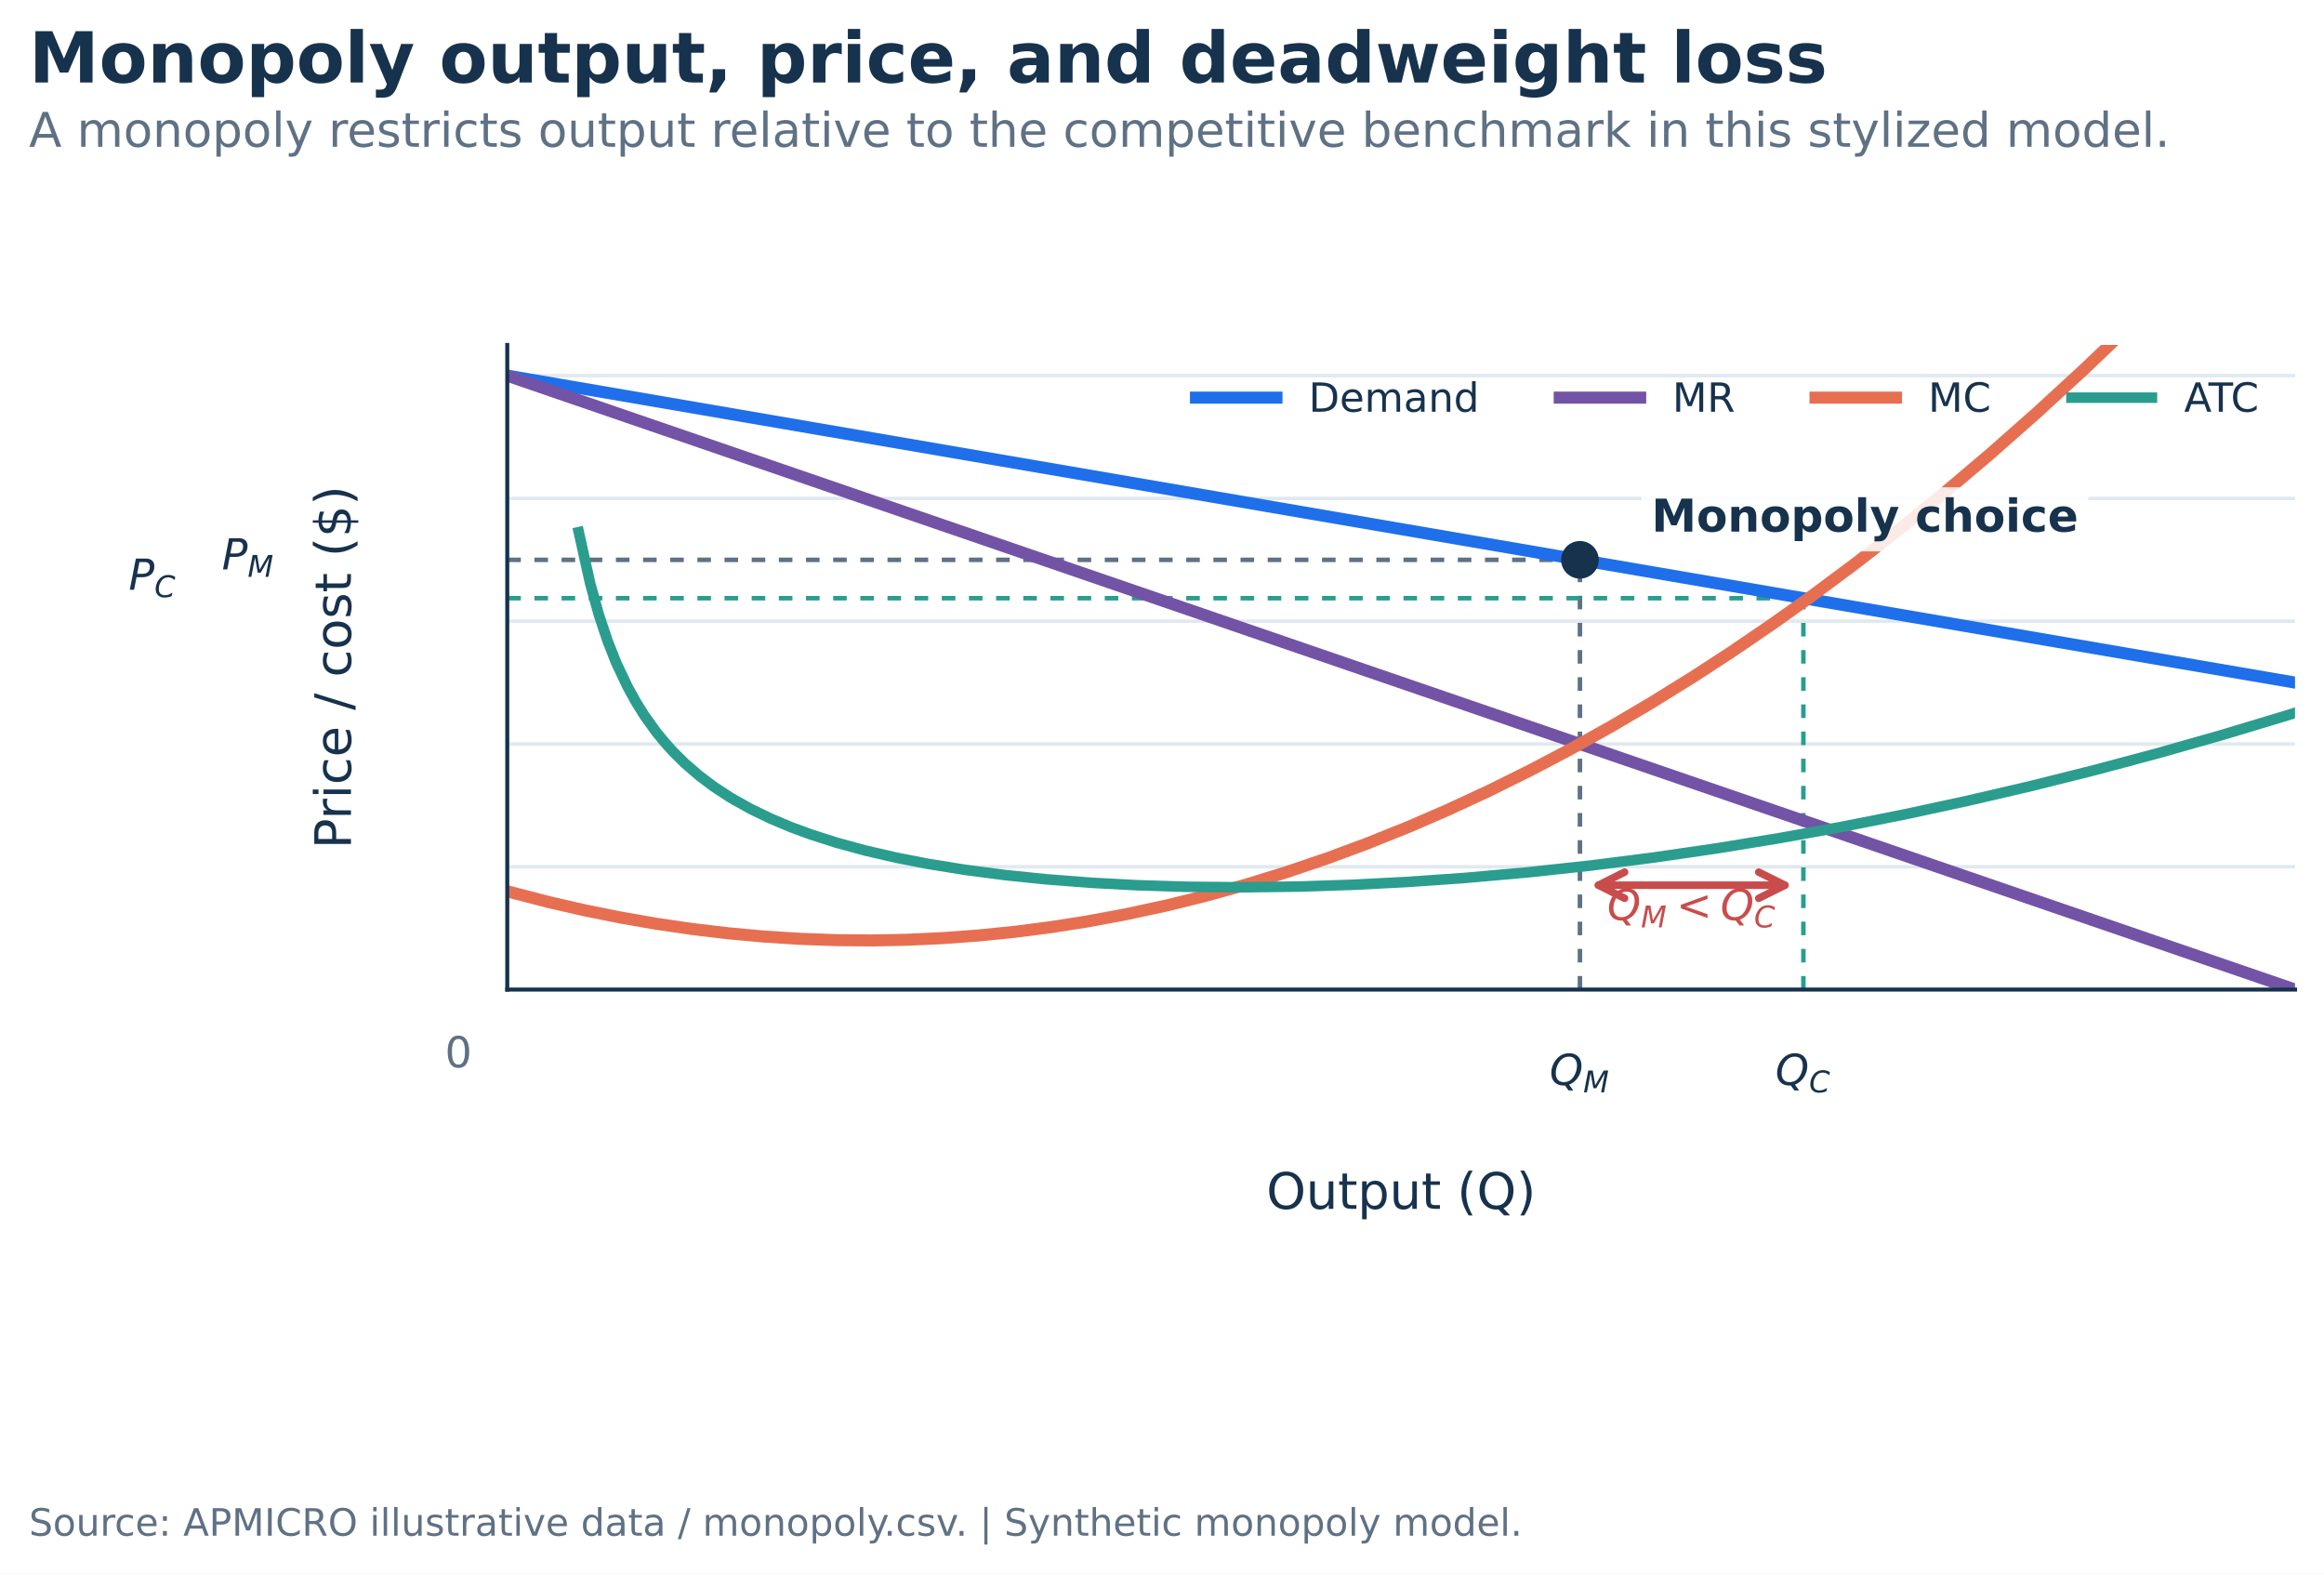
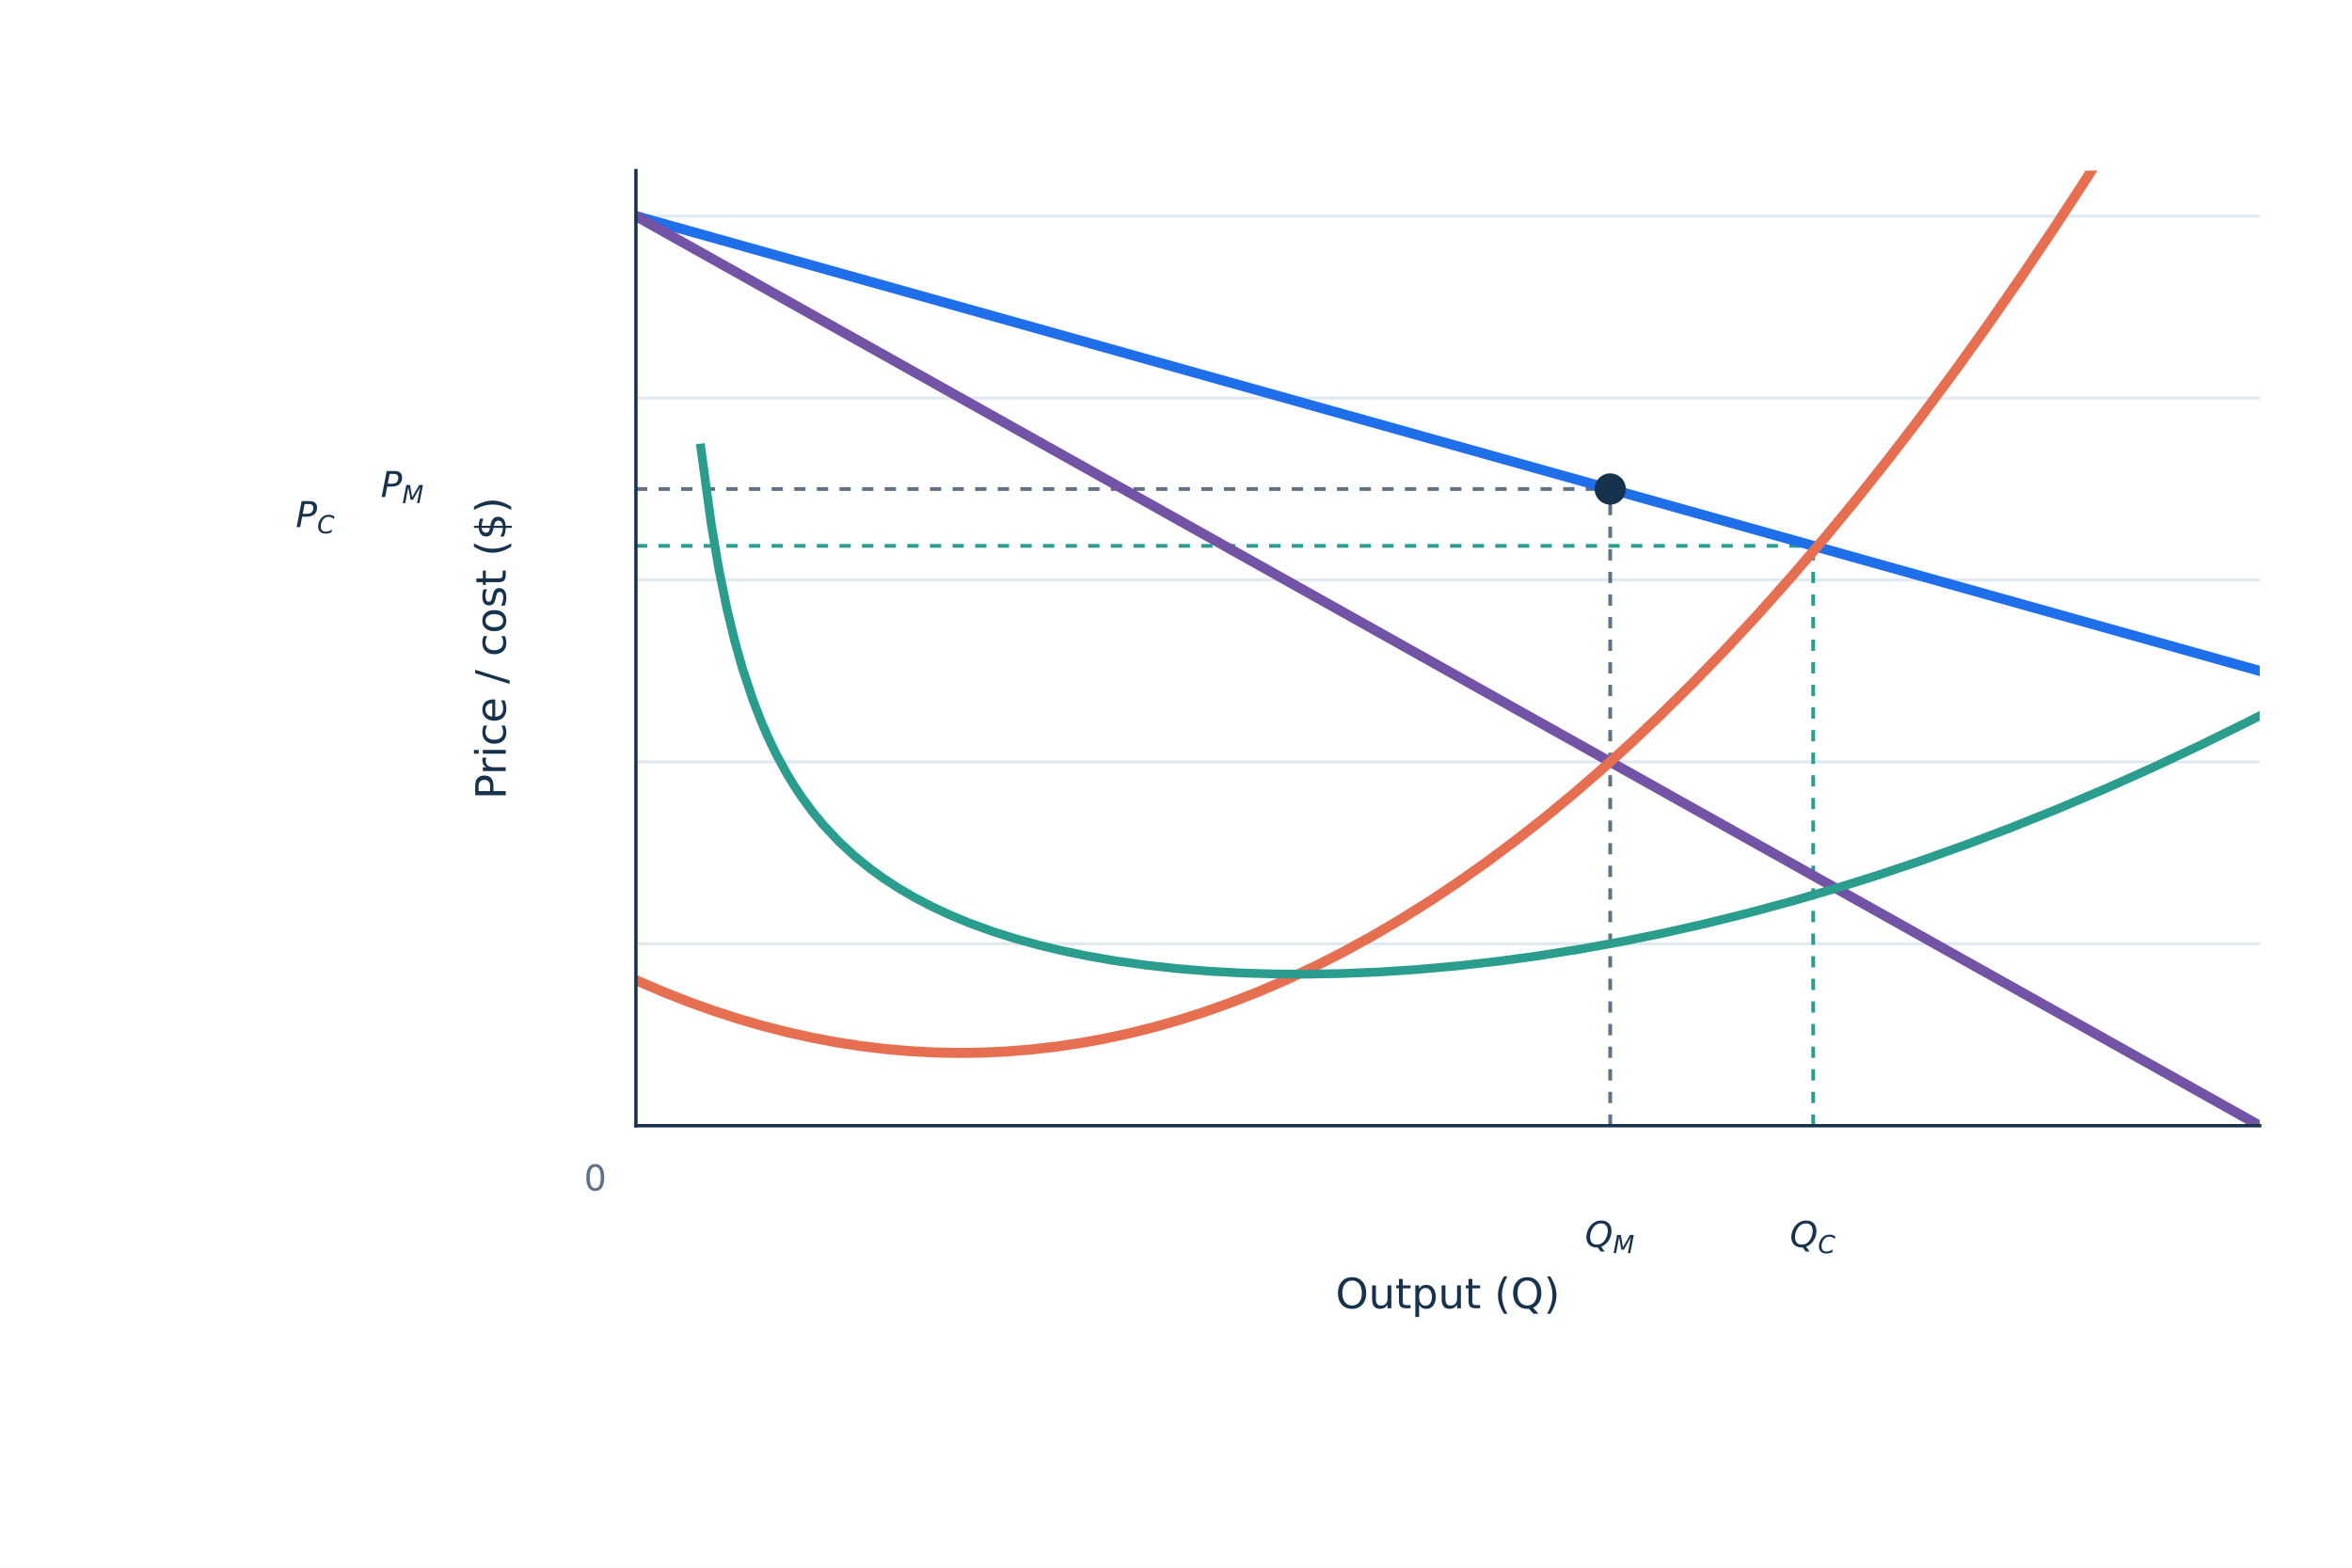
- <svg xmlns="http://www.w3.org/2000/svg" xmlns:xlink="http://www.w3.org/1999/xlink" width="462.096pt" height="312.84pt" viewBox="0 0 462.096 312.84" version="1.1">
+ <svg xmlns="http://www.w3.org/2000/svg" xmlns:xlink="http://www.w3.org/1999/xlink" width="561.6pt" height="374.4pt" viewBox="0 0 561.6 374.4" version="1.1">
  <defs>
    <style type="text/css">*{stroke-linejoin: round; stroke-linecap: butt}</style>
  </defs>
  <g id="figure_1">
    <g id="patch_1">
-       <path d="M 0 312.84 L 462.096 312.84 L 462.096 0 L 0 0 z " style="fill: #ffffff" />
+       <path d="M 0 374.4  L 561.6 374.4  L 561.6 0  L 0 0  z " style="fill: #ffffff" />
    </g>
    <g id="axes_1">
      <g id="patch_2">
-         <path d="M 100.863 196.74 L 456.336 196.74 L 456.336 68.58 L 100.863 68.58 z " style="fill: #ffffff" />
+         <path d="M 151.841 268.848  L 539.568 268.848  L 539.568 40.752  L 151.841 40.752  z " style="fill: #ffffff" />
      </g>
      <g id="matplotlib.axis_1">
        <g id="xtick_1">
          <g id="line2d_1" />
        </g>
        <g id="xtick_2">
          <g id="line2d_2" />
        </g>
        <g id="xtick_3">
          <g id="line2d_3" />
        </g>
        <g id="xtick_4">
          <g id="line2d_4" />
        </g>
        <g id="xtick_5">
          <g id="line2d_5" />
        </g>
        <g id="xtick_6">
          <g id="line2d_6" />
        </g>
        <g id="text_1">
-           <text style="font-size: 10px; font-family: 'DejaVu Sans'; text-anchor: middle; fill: #17324d" x="278.6" y="240.338" transform="rotate(-0 278.5995 240.3384)">Output (Q)</text>
+           <text style="font-size: 10px; font-family: 'DejaVu Sans'; text-anchor: middle; fill: #17324d" x="345.704" y="312.446" transform="rotate(-0 345.7044 312.4464)">Output (Q)</text>
        </g>
      </g>
      <g id="matplotlib.axis_2">
        <g id="ytick_1">
          <g id="line2d_7">
-             <path d="M 100.863 196.74 L 456.336 196.74 " clip-path="url(#pe857a4a11b)" style="fill: none; stroke: #d9e3ec; stroke-opacity: 0.8; stroke-width: 0.7; stroke-linecap: square" />
+             <path d="M 151.841 268.848  L 539.568 268.848  " clip-path="url(#p18dbe465d2)" style="fill: none; stroke: #d9e3ec; stroke-opacity: 0.8; stroke-width: 0.7; stroke-linecap: square" />
          </g>
          <g id="line2d_8" />
        </g>
        <g id="ytick_2">
          <g id="line2d_9">
-             <path d="M 100.863 172.329 L 456.336 172.329 " clip-path="url(#pe857a4a11b)" style="fill: none; stroke: #d9e3ec; stroke-opacity: 0.8; stroke-width: 0.7; stroke-linecap: square" />
+             <path d="M 151.841 225.401  L 539.568 225.401  " clip-path="url(#p18dbe465d2)" style="fill: none; stroke: #d9e3ec; stroke-opacity: 0.8; stroke-width: 0.7; stroke-linecap: square" />
          </g>
          <g id="line2d_10" />
        </g>
        <g id="ytick_3">
          <g id="line2d_11">
-             <path d="M 100.863 147.917 L 456.336 147.917 " clip-path="url(#pe857a4a11b)" style="fill: none; stroke: #d9e3ec; stroke-opacity: 0.8; stroke-width: 0.7; stroke-linecap: square" />
+             <path d="M 151.841 181.954  L 539.568 181.954  " clip-path="url(#p18dbe465d2)" style="fill: none; stroke: #d9e3ec; stroke-opacity: 0.8; stroke-width: 0.7; stroke-linecap: square" />
          </g>
          <g id="line2d_12" />
        </g>
        <g id="ytick_4">
          <g id="line2d_13">
-             <path d="M 100.863 123.506 L 456.336 123.506 " clip-path="url(#pe857a4a11b)" style="fill: none; stroke: #d9e3ec; stroke-opacity: 0.8; stroke-width: 0.7; stroke-linecap: square" />
+             <path d="M 151.841 138.507  L 539.568 138.507  " clip-path="url(#p18dbe465d2)" style="fill: none; stroke: #d9e3ec; stroke-opacity: 0.8; stroke-width: 0.7; stroke-linecap: square" />
          </g>
          <g id="line2d_14" />
        </g>
        <g id="ytick_5">
          <g id="line2d_15">
-             <path d="M 100.863 99.094 L 456.336 99.094 " clip-path="url(#pe857a4a11b)" style="fill: none; stroke: #d9e3ec; stroke-opacity: 0.8; stroke-width: 0.7; stroke-linecap: square" />
+             <path d="M 151.841 95.061  L 539.568 95.061  " clip-path="url(#p18dbe465d2)" style="fill: none; stroke: #d9e3ec; stroke-opacity: 0.8; stroke-width: 0.7; stroke-linecap: square" />
          </g>
          <g id="line2d_16" />
        </g>
        <g id="ytick_6">
          <g id="line2d_17">
-             <path d="M 100.863 74.683 L 456.336 74.683 " clip-path="url(#pe857a4a11b)" style="fill: none; stroke: #d9e3ec; stroke-opacity: 0.8; stroke-width: 0.7; stroke-linecap: square" />
+             <path d="M 151.841 51.614  L 539.568 51.614  " clip-path="url(#p18dbe465d2)" style="fill: none; stroke: #d9e3ec; stroke-opacity: 0.8; stroke-width: 0.7; stroke-linecap: square" />
          </g>
          <g id="line2d_18" />
        </g>
        <g id="text_2">
-           <text style="font-size: 10px; font-family: 'DejaVu Sans'; text-anchor: middle; fill: #17324d" x="69.783" y="132.66" transform="rotate(-90 69.78341 132.66)">Price / cost ($)</text>
+           <text style="font-size: 10px; font-family: 'DejaVu Sans'; text-anchor: middle; fill: #17324d" x="120.761" y="154.8" transform="rotate(-90 120.7612 154.8)">Price / cost ($)</text>
        </g>
      </g>
      <g id="line2d_19">
-         <path d="M 314.147 196.74 L 314.147 111.3 " clip-path="url(#pe857a4a11b)" style="fill: none; stroke-dasharray: 2.7,2.7; stroke-dashoffset: 0; stroke: #5f7184; stroke-width: 0.9" />
+         <path d="M 384.477 268.848  L 384.477 116.784  " clip-path="url(#p18dbe465d2)" style="fill: none; stroke-dasharray: 2.7,2.7; stroke-dashoffset: 0; stroke: #5f7184; stroke-width: 0.9" />
      </g>
      <g id="line2d_20">
-         <path d="M 100.863 111.3 L 314.147 111.3 " clip-path="url(#pe857a4a11b)" style="fill: none; stroke-dasharray: 2.7,2.7; stroke-dashoffset: 0; stroke: #5f7184; stroke-width: 0.9" />
+         <path d="M 151.841 116.784  L 384.477 116.784  " clip-path="url(#p18dbe465d2)" style="fill: none; stroke-dasharray: 2.7,2.7; stroke-dashoffset: 0; stroke: #5f7184; stroke-width: 0.9" />
      </g>
      <g id="line2d_21">
-         <path d="M 358.581 196.74 L 358.581 118.929 " clip-path="url(#pe857a4a11b)" style="fill: none; stroke-dasharray: 2.7,2.7; stroke-dashoffset: 0; stroke: #2a9d8f; stroke-width: 0.9" />
+         <path d="M 432.943 268.848  L 432.943 130.361  " clip-path="url(#p18dbe465d2)" style="fill: none; stroke-dasharray: 2.7,2.7; stroke-dashoffset: 0; stroke: #2a9d8f; stroke-width: 0.9" />
      </g>
      <g id="line2d_22">
-         <path d="M 100.863 118.929 L 358.581 118.929 " clip-path="url(#pe857a4a11b)" style="fill: none; stroke-dasharray: 2.7,2.7; stroke-dashoffset: 0; stroke: #2a9d8f; stroke-width: 0.9" />
+         <path d="M 151.841 130.361  L 432.943 130.361  " clip-path="url(#p18dbe465d2)" style="fill: none; stroke-dasharray: 2.7,2.7; stroke-dashoffset: 0; stroke: #2a9d8f; stroke-width: 0.9" />
      </g>
      <g id="line2d_23">
-         <path d="M 100.863 74.683 L 456.336 135.711 L 456.336 135.711 " clip-path="url(#pe857a4a11b)" style="fill: none; stroke: #1f6feb; stroke-width: 2.4; stroke-linecap: square" />
+         <path d="M 151.841 51.614  L 539.568 160.231  L 539.568 160.231  " clip-path="url(#p18dbe465d2)" style="fill: none; stroke: #1f6feb; stroke-width: 2.4; stroke-linecap: square" />
      </g>
      <g id="line2d_24">
-         <path d="M 100.863 74.683 L 456.336 196.74 L 456.336 196.74 " clip-path="url(#pe857a4a11b)" style="fill: none; stroke: #7353a6; stroke-width: 2.4; stroke-linecap: square" />
+         <path d="M 151.841 51.614  L 539.568 268.848  L 539.568 268.848  " clip-path="url(#p18dbe465d2)" style="fill: none; stroke: #7353a6; stroke-width: 2.4; stroke-linecap: square" />
      </g>
      <g id="line2d_25">
-         <path d="M 100.863 177.211 L 109.171 179.358 L 116.293 180.988 L 123.414 182.422 L 130.535 183.659 L 137.657 184.701 L 144.778 185.547 L 151.899 186.197 L 159.021 186.651 L 166.142 186.909 L 173.263 186.971 L 180.385 186.837 L 187.506 186.507 L 194.627 185.981 L 201.749 185.26 L 208.87 184.342 L 215.991 183.229 L 223.706 181.801 L 232.014 180.007 L 239.729 178.102 L 248.037 175.793 L 255.752 173.41 L 264.06 170.587 L 271.775 167.726 L 280.083 164.389 L 287.798 161.051 L 296.106 157.199 L 304.414 153.08 L 312.129 149.017 L 320.437 144.383 L 328.152 139.843 L 336.46 134.695 L 344.175 129.678 L 352.483 124.015 L 360.198 118.52 L 369.1 111.892 L 378.001 104.959 L 386.903 97.719 L 395.805 90.173 L 404.706 82.321 L 414.201 73.607 L 423.103 65.123 L 432.005 56.332 L 440.906 47.235 L 449.808 37.831 L 456.336 30.742 L 456.336 30.742 " clip-path="url(#pe857a4a11b)" style="fill: none; stroke: #e76f51; stroke-width: 2.4; stroke-linecap: square" />
+         <path d="M 151.841 234.091  L 158.961 237.133  L 164.787 239.406  L 170.612 241.484  L 176.438 243.365  L 182.264 245.049  L 188.089 246.538  L 193.915 247.831  L 199.74 248.927  L 205.566 249.827  L 211.392 250.531  L 217.217 251.039  L 223.043 251.351  L 228.868 251.466  L 234.694 251.386  L 240.52 251.109  L 246.345 250.636  L 252.171 249.967  L 257.997 249.102  L 263.822 248.04  L 269.648 246.783  L 275.473 245.329  L 281.299 243.679  L 287.125 241.833  L 293.598 239.552  L 300.718 236.762  L 307.191 233.973  L 314.311 230.624  L 320.784 227.326  L 327.904 223.418  L 334.377 219.611  L 341.497 215.143  L 347.97 210.828  L 355.09 205.801  L 362.21 200.48  L 368.683 195.39  L 375.803 189.51  L 382.276 183.912  L 389.397 177.472  L 396.517 170.741  L 404.284 163.063  L 412.052 155.036  L 419.819 146.66  L 427.587 137.936  L 435.354 128.863  L 443.122 119.441  L 450.889 109.671  L 458.657 99.552  L 467.071 88.195  L 474.839 77.35  L 482.606 66.155  L 490.374 54.612  L 498.141 42.72  L 505.909 30.48  L 513.676 17.89  L 521.444 4.952  L 524.949 -1  L 524.949 -1  " clip-path="url(#p18dbe465d2)" style="fill: none; stroke: #e76f51; stroke-width: 2.4; stroke-linecap: square" />
      </g>
      <g id="line2d_26">
-         <path d="M 115.082 105.799 L 117.361 116.041 L 119.07 122.208 L 120.779 127.341 L 122.488 131.684 L 124.767 136.504 L 126.476 139.603 L 128.185 142.333 L 130.464 145.504 L 132.173 147.596 L 133.882 149.484 L 136.161 151.746 L 139.01 154.2 L 141.858 156.355 L 145.276 158.594 L 149.264 160.83 L 153.252 162.756 L 157.24 164.433 L 161.228 165.904 L 166.356 167.542 L 172.053 169.097 L 178.319 170.54 L 184.586 171.758 L 191.992 172.951 L 199.968 173.99 L 207.944 174.809 L 217.059 175.513 L 226.175 175.999 L 235.86 176.303 L 246.684 176.405 L 258.078 176.263 L 268.903 175.909 L 279.727 175.353 L 291.121 174.559 L 303.655 173.446 L 316.188 172.091 L 328.722 170.502 L 341.255 168.682 L 353.789 166.637 L 366.322 164.369 L 378.856 161.881 L 391.389 159.175 L 403.923 156.254 L 416.457 153.118 L 428.99 149.77 L 441.524 146.211 L 454.057 142.441 L 456.336 141.733 L 456.336 141.733 " clip-path="url(#pe857a4a11b)" style="fill: none; stroke: #2a9d8f; stroke-width: 2.1; stroke-linecap: square" />
+         <path d="M 167.35 106.994  L 169.836 125.221  L 171.7 136.199  L 173.564 145.333  L 175.428 153.062  L 177.292 159.697  L 179.778 167.158  L 181.642 172.015  L 183.506 176.33  L 185.371 180.191  L 187.856 184.743  L 189.72 187.796  L 191.585 190.582  L 194.07 193.95  L 196.556 196.972  L 200.284 200.957  L 204.013 204.409  L 207.741 207.439  L 210.848 209.692  L 214.576 212.129  L 218.305 214.31  L 222.654 216.577  L 227.004 218.595  L 231.354 220.396  L 236.947 222.432  L 242.539 224.202  L 248.132 225.742  L 253.724 227.08  L 259.938 228.357  L 266.152 229.437  L 273.609 230.494  L 281.066 231.32  L 288.523 231.934  L 295.98 232.353  L 304.058 232.601  L 312.136 232.649  L 320.214 232.508  L 329.535 232.118  L 338.235 231.548  L 348.177 230.659  L 358.119 229.528  L 367.44 228.252  L 377.383 226.668  L 387.325 224.859  L 397.268 222.829  L 407.21 220.581  L 417.152 218.119  L 427.716 215.271  L 438.28 212.186  L 448.222 209.069  L 458.786 205.531  L 469.35 201.763  L 479.914 197.766  L 491.099 193.285  L 502.905 188.28  L 514.091 183.278  L 525.276 178.024  L 535.84 172.833  L 539.568 170.948  L 539.568 170.948  " clip-path="url(#p18dbe465d2)" style="fill: none; stroke: #2a9d8f; stroke-width: 2.1; stroke-linecap: square" />
      </g>
      <g id="patch_3">
-         <path d="M 100.863 196.74 L 100.863 68.58 " style="fill: none; stroke: #17324d; stroke-width: 0.8; stroke-linejoin: miter; stroke-linecap: square" />
+         <path d="M 151.841 268.848  L 151.841 40.752  " style="fill: none; stroke: #17324d; stroke-width: 0.8; stroke-linejoin: miter; stroke-linecap: square" />
      </g>
      <g id="patch_4">
-         <path d="M 100.863 196.74 L 456.336 196.74 " style="fill: none; stroke: #17324d; stroke-width: 0.8; stroke-linejoin: miter; stroke-linecap: square" />
+         <path d="M 151.841 268.848  L 539.568 268.848  " style="fill: none; stroke: #17324d; stroke-width: 0.8; stroke-linejoin: miter; stroke-linecap: square" />
      </g>
-       <g id="text_3">
-         <g style="fill: #17324d" transform="translate(308.1118 216.0147)">
+       <g id="ap-marker">
+         <g style="fill: #17324d" transform="translate(378.4422 298.1163)">
          <text>
            <tspan x="0" y="-0.312" style="font-style: oblique; font-size: 8.5px; font-family: 'DejaVu Sans'; fill: #17324d">Q</tspan>
            <tspan x="6.69" y="1.164" style="font-style: oblique; font-size: 5.95px; font-family: 'DejaVu Sans'; fill: #17324d">M</tspan>
          </text>
        </g>
      </g>
-       <g id="text_4">
-         <g style="fill: #17324d" transform="translate(44.11162 113.6455)">
+       <g id="ap-marker">
+         <g style="fill: #17324d" transform="translate(90.89637 119.1295)">
          <text>
            <tspan x="0" y="-0.438" style="font-style: oblique; font-size: 8.5px; font-family: 'DejaVu Sans'; fill: #17324d">P</tspan>
            <tspan x="5.126" y="1.039" style="font-style: oblique; font-size: 5.95px; font-family: 'DejaVu Sans'; fill: #17324d">M</tspan>
          </text>
        </g>
      </g>
-       <g id="text_5">
-         <g id="patch_5">
-           <path d="M 328.366 109.618 L 413.257 109.618 Q 415.237 109.618 415.237 107.638 L 415.237 98.858 Q 415.237 96.878 413.257 96.878 L 328.366 96.878 Q 326.386 96.878 326.386 98.858 L 326.386 107.638 Q 326.386 109.618 328.366 109.618 z " style="fill: #ffffff; opacity: 0.85" />
-         </g>
-         <text style="font-weight: 700; font-size: 9px; font-family: 'DejaVu Sans'; text-anchor: start; fill: #17324d" x="328.366" y="105.696" transform="rotate(-0 328.3658 105.6963)">Monopoly choice</text>
-       </g>
-       <g id="text_6">
-         <g style="fill: #17324d" transform="translate(353.0135 216.0147)">
+       <g id="ap-marker">
+         <g style="fill: #17324d" transform="translate(427.3755 298.1163)">
          <text>
            <tspan x="0" y="-0.312" style="font-style: oblique; font-size: 8.5px; font-family: 'DejaVu Sans'; fill: #17324d">Q</tspan>
            <tspan x="6.69" y="1.164" style="font-style: oblique; font-size: 5.95px; font-family: 'DejaVu Sans'; fill: #17324d">C</tspan>
          </text>
        </g>
      </g>
-       <g id="text_7">
-         <g style="fill: #17324d" transform="translate(25.58061 117.6856)">
+       <g id="ap-marker">
+         <g style="fill: #17324d" transform="translate(70.59138 126.3199)">
          <text>
            <tspan x="0" y="-0.438" style="font-style: oblique; font-size: 8.5px; font-family: 'DejaVu Sans'; fill: #17324d">P</tspan>
            <tspan x="5.126" y="1.039" style="font-style: oblique; font-size: 5.95px; font-family: 'DejaVu Sans'; fill: #17324d">C</tspan>
          </text>
        </g>
      </g>
-       <g id="text_8">
-         <g id="patch_6">
-           <path d="M 319.576 186.856 L 353.151 186.856 Q 355.021 186.856 355.021 184.986 L 355.021 176.759 Q 355.021 174.889 353.151 174.889 L 319.576 174.889 Q 317.706 174.889 317.706 176.759 L 317.706 184.986 Q 317.706 186.856 319.576 186.856 z " style="fill: #ffffff; opacity: 0.85" />
-         </g>
-         <g style="fill: #c94c4c" transform="translate(319.5764 183.218)">
-           <text>
-             <tspan x="0" y="-0.312" style="font-style: oblique; font-size: 8.5px; font-family: 'DejaVu Sans'; fill: #c94c4c">Q</tspan>
-             <tspan x="22.504" y="-0.312" style="font-style: oblique; font-size: 8.5px; font-family: 'DejaVu Sans'; fill: #c94c4c">Q</tspan>
-             <tspan x="6.69" y="1.164" style="font-style: oblique; font-size: 5.95px; font-family: 'DejaVu Sans'; fill: #c94c4c">M</tspan>
-             <tspan x="29.195" y="1.164" style="font-style: oblique; font-size: 5.95px; font-family: 'DejaVu Sans'; fill: #c94c4c">C</tspan>
-             <tspan x="13.726" y="-0.312" style="font-size: 8.5px; font-family: 'DejaVu Sans'; fill: #c94c4c">&lt;</tspan>
-           </text>
-         </g>
-       </g>
-       <g id="text_9">
-         <text style="font-size: 8.5px; font-family: 'DejaVu Sans'; text-anchor: end; fill: #5f7184" x="93.863" y="212.199" transform="rotate(-0 93.8631 212.1987)">0</text>
+       <g id="ap-marker">
+         <text style="font-size: 8.5px; font-family: 'DejaVu Sans'; text-anchor: end; fill: #5f7184" x="144.841" y="284.307" transform="rotate(-0 144.8409 284.3067)">0</text>
      </g>
      <g id="PathCollection_1">
        <defs>
-           <path id="me87b6ac4b7" d="M 0 3.24 C 0.859 3.24 1.684 2.899 2.291 2.291 C 2.899 1.684 3.24 0.859 3.24 0 C 3.24 -0.859 2.899 -1.684 2.291 -2.291 C 1.684 -2.899 0.859 -3.24 0 -3.24 C -0.859 -3.24 -1.684 -2.899 -2.291 -2.291 C -2.899 -1.684 -3.24 -0.859 -3.24 0 C -3.24 0.859 -2.899 1.684 -2.291 2.291 C -1.684 2.899 -0.859 3.24 0 3.24 z " style="stroke: #17324d" />
+           <path id="m797ebb1a5b" d="M 0 3.24  C 0.859 3.24 1.684 2.899 2.291 2.291  C 2.899 1.684 3.24 0.859 3.24 0  C 3.24 -0.859 2.899 -1.684 2.291 -2.291  C 1.684 -2.899 0.859 -3.24 0 -3.24  C -0.859 -3.24 -1.684 -2.899 -2.291 -2.291  C -2.899 -1.684 -3.24 -0.859 -3.24 0  C -3.24 0.859 -2.899 1.684 -2.291 2.291  C -1.684 2.899 -0.859 3.24 0 3.24  z " style="stroke: #17324d" />
        </defs>
-         <g clip-path="url(#pe857a4a11b)">
-           <use xlink:href="#me87b6ac4b7" x="314.147" y="111.3" style="fill: #17324d; stroke: #17324d" />
+         <g clip-path="url(#p18dbe465d2)">
+           <use xlink:href="#m797ebb1a5b" x="384.477" y="116.784" style="fill: #17324d; stroke: #17324d" />
        </g>
      </g>
-       <g id="legend_1">
-         <g id="line2d_27">
-           <path d="M 237.805 79.059 L 245.805 79.059 L 253.805 79.059 " style="fill: none; stroke: #1f6feb; stroke-width: 2.4; stroke-linecap: square" />
-         </g>
-         <g id="text_10">
-           <text style="font-size: 8px; font-family: 'DejaVu Sans'; text-anchor: start; fill: #17324d" x="260.205" y="81.859" transform="rotate(-0 260.2047 81.85875)">Demand</text>
-         </g>
-         <g id="line2d_28">
-           <path d="M 310.131 79.059 L 318.131 79.059 L 326.131 79.059 " style="fill: none; stroke: #7353a6; stroke-width: 2.4; stroke-linecap: square" />
-         </g>
-         <g id="text_11">
-           <text style="font-size: 8px; font-family: 'DejaVu Sans'; text-anchor: start; fill: #17324d" x="332.531" y="81.859" transform="rotate(-0 332.531 81.85875)">MR</text>
-         </g>
-         <g id="line2d_29">
-           <path d="M 360.992 79.059 L 368.992 79.059 L 376.992 79.059 " style="fill: none; stroke: #e76f51; stroke-width: 2.4; stroke-linecap: square" />
-         </g>
-         <g id="text_12">
-           <text style="font-size: 8px; font-family: 'DejaVu Sans'; text-anchor: start; fill: #17324d" x="383.392" y="81.859" transform="rotate(-0 383.3922 81.85875)">MC</text>
-         </g>
-         <g id="line2d_30">
-           <path d="M 411.881 79.059 L 419.881 79.059 L 427.881 79.059 " style="fill: none; stroke: #2a9d8f; stroke-width: 2.1; stroke-linecap: square" />
-         </g>
-         <g id="text_13">
-           <text style="font-size: 8px; font-family: 'DejaVu Sans'; text-anchor: start; fill: #17324d" x="434.281" y="81.859" transform="rotate(-0 434.281 81.85875)">ATC</text>
-         </g>
-       </g>
-       <g id="patch_7">
-         <path d="M 354.905 175.99 Q 336.366 175.99 317.826 175.99 " style="fill: none; stroke: #c94c4c; stroke-width: 1.5; stroke-linecap: round" />
-         <path d="M 349.705 173.39 L 354.905 175.99 L 349.705 178.59 " style="fill: none; stroke: #c94c4c; stroke-width: 1.5; stroke-linecap: round" />
-         <path d="M 323.026 178.59 L 317.826 175.99 L 323.026 173.39 " style="fill: none; stroke: #c94c4c; stroke-width: 1.5; stroke-linecap: round" />
-       </g>
-     </g>
-     <g id="text_14">
-       <text style="font-weight: 700; font-size: 14px; font-family: 'DejaVu Sans'; text-anchor: start; fill: #17324d" x="5.76" y="16.398" transform="rotate(-0 5.76 16.39781)">Monopoly output, price, and deadweight loss</text>
-     </g>
-     <g id="text_15">
-       <text style="font-size: 9.5px; font-family: 'DejaVu Sans'; text-anchor: start; fill: #5f7184" x="5.76" y="29.179" transform="rotate(-0 5.76 29.17852)">A monopoly restricts output relative to the competitive benchmark in this stylized model.</text>
-     </g>
-     <g id="text_16">
-       <text style="font-size: 7.5px; font-family: 'DejaVu Sans'; text-anchor: start; fill: #5f7184" x="5.76" y="305.312" transform="rotate(-0 5.76 305.3116)">Source: APMICRO illustrative data / monopoly.csv.  |  Synthetic monopoly model.</text>
    </g>
  </g>
  <defs>
-     <clipPath id="pe857a4a11b">
-       <rect x="100.863" y="68.58" width="355.473" height="128.16" />
+     <clipPath id="p18dbe465d2">
+       <rect x="151.841" y="40.752" width="387.727" height="228.096" />
    </clipPath>
  </defs>
</svg>
